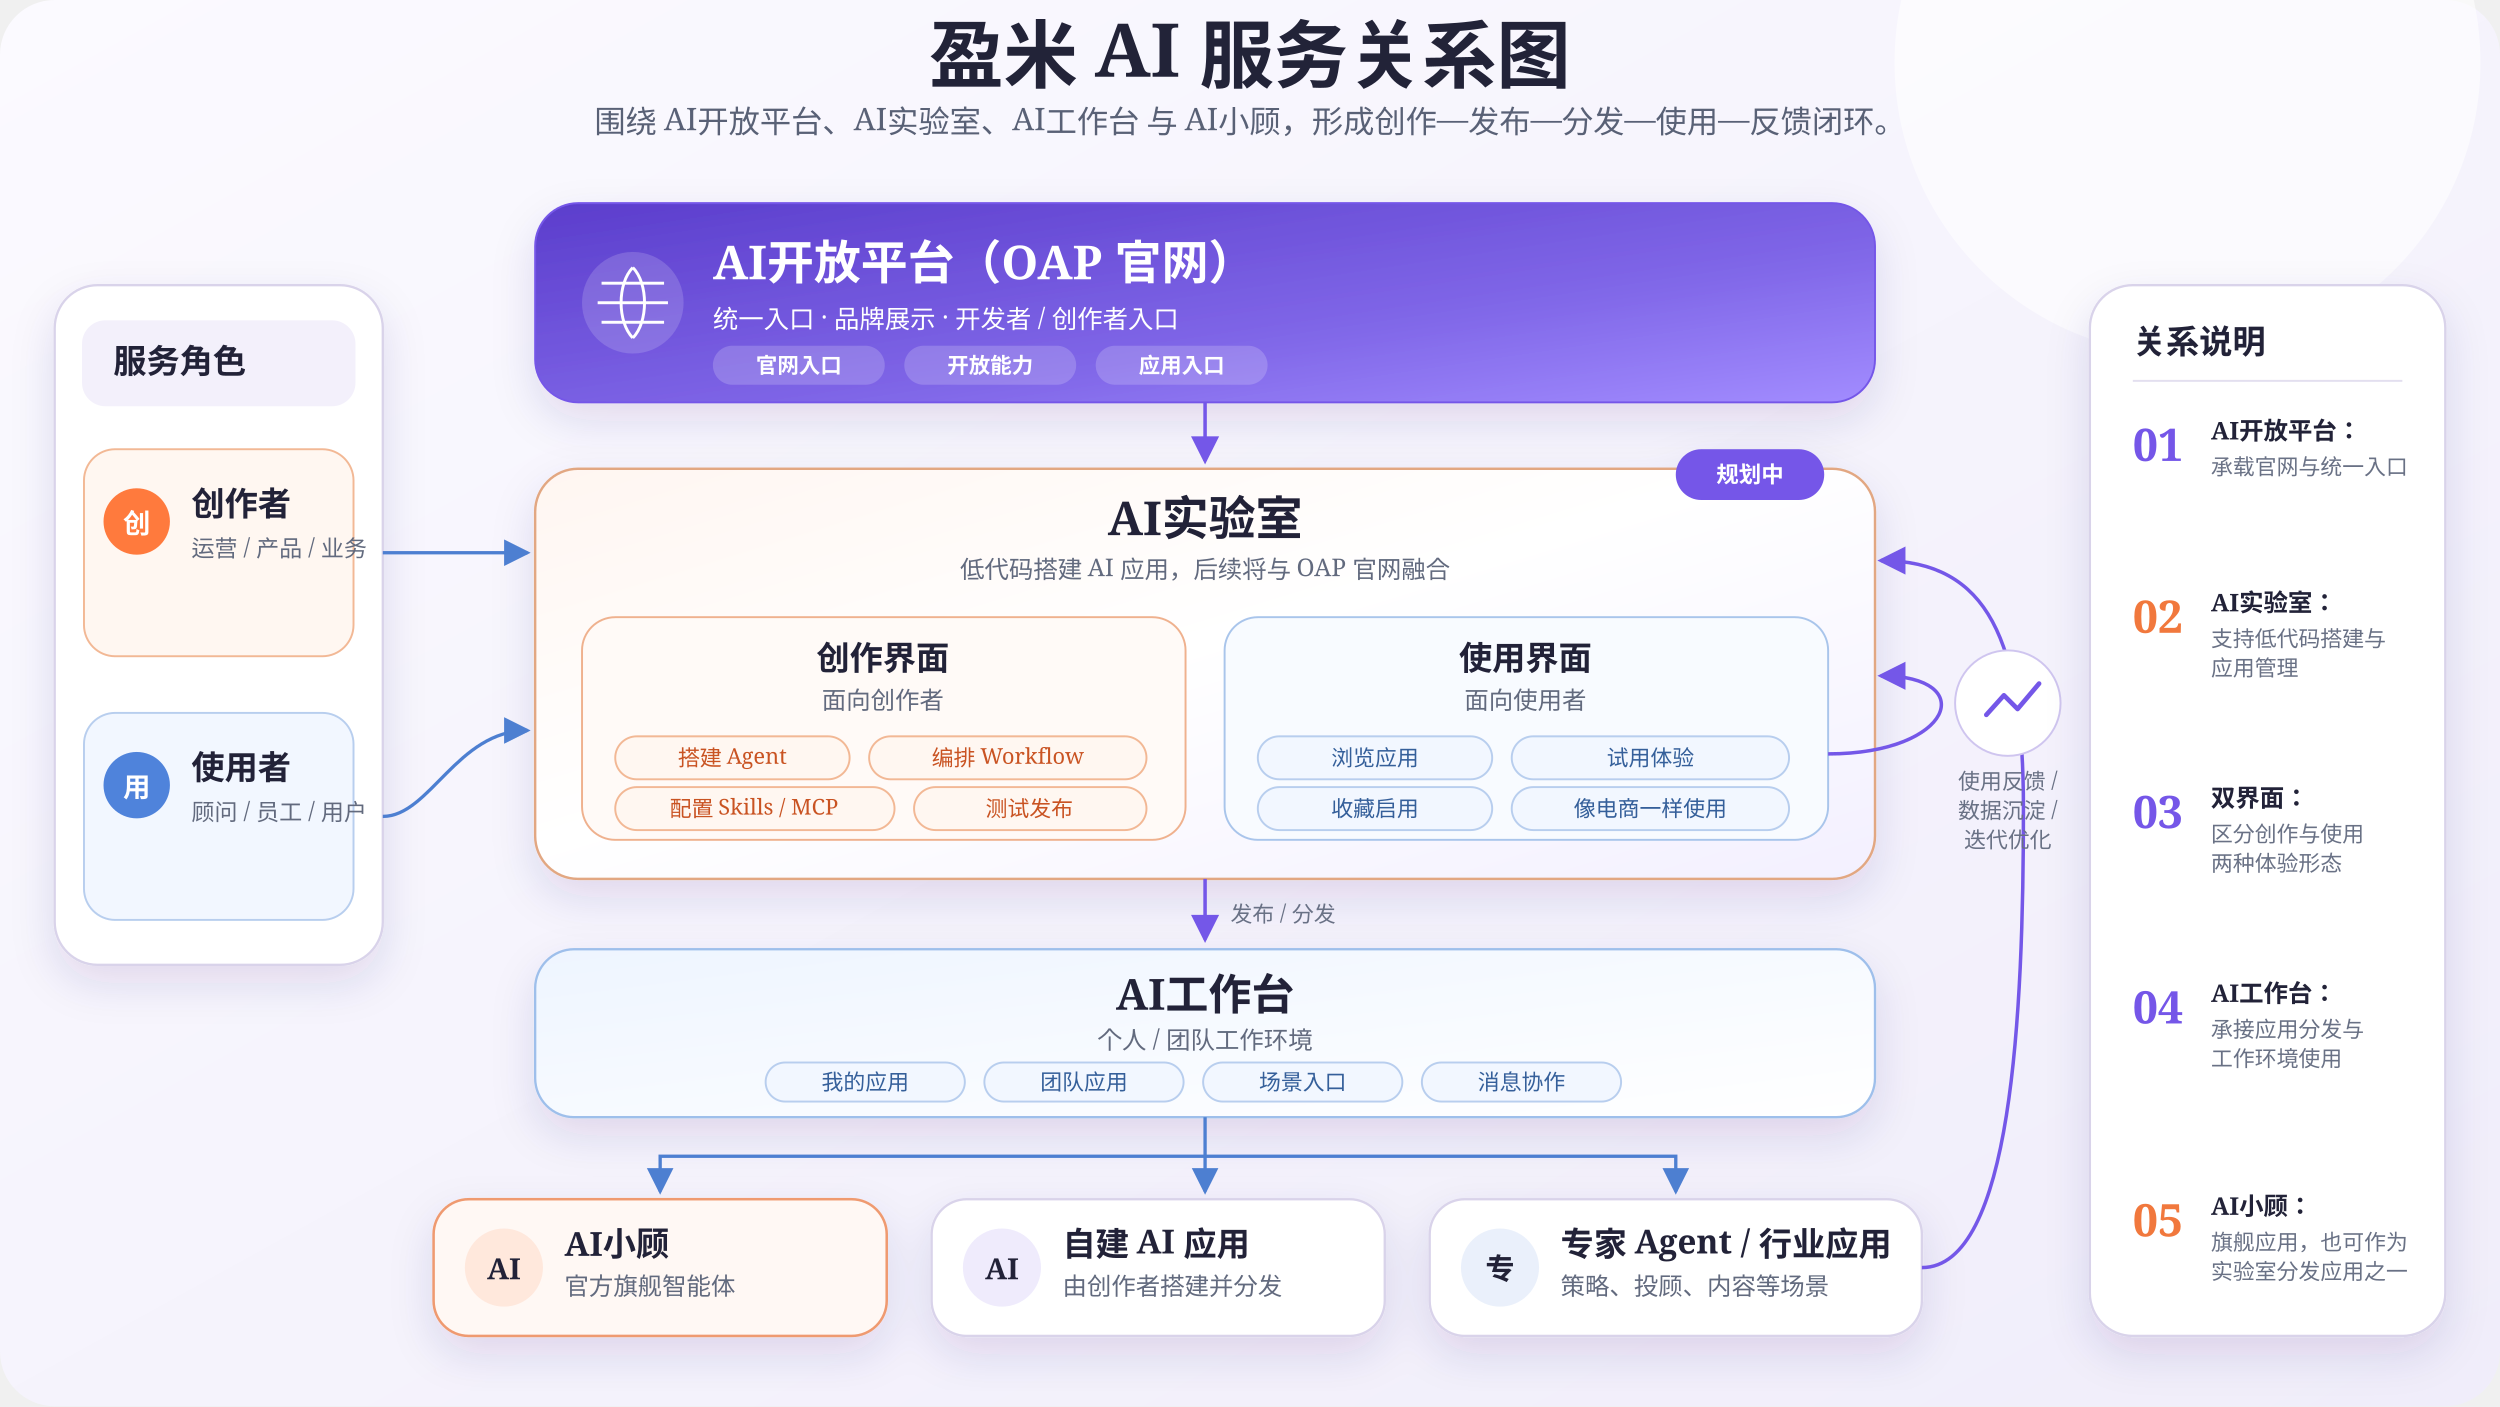
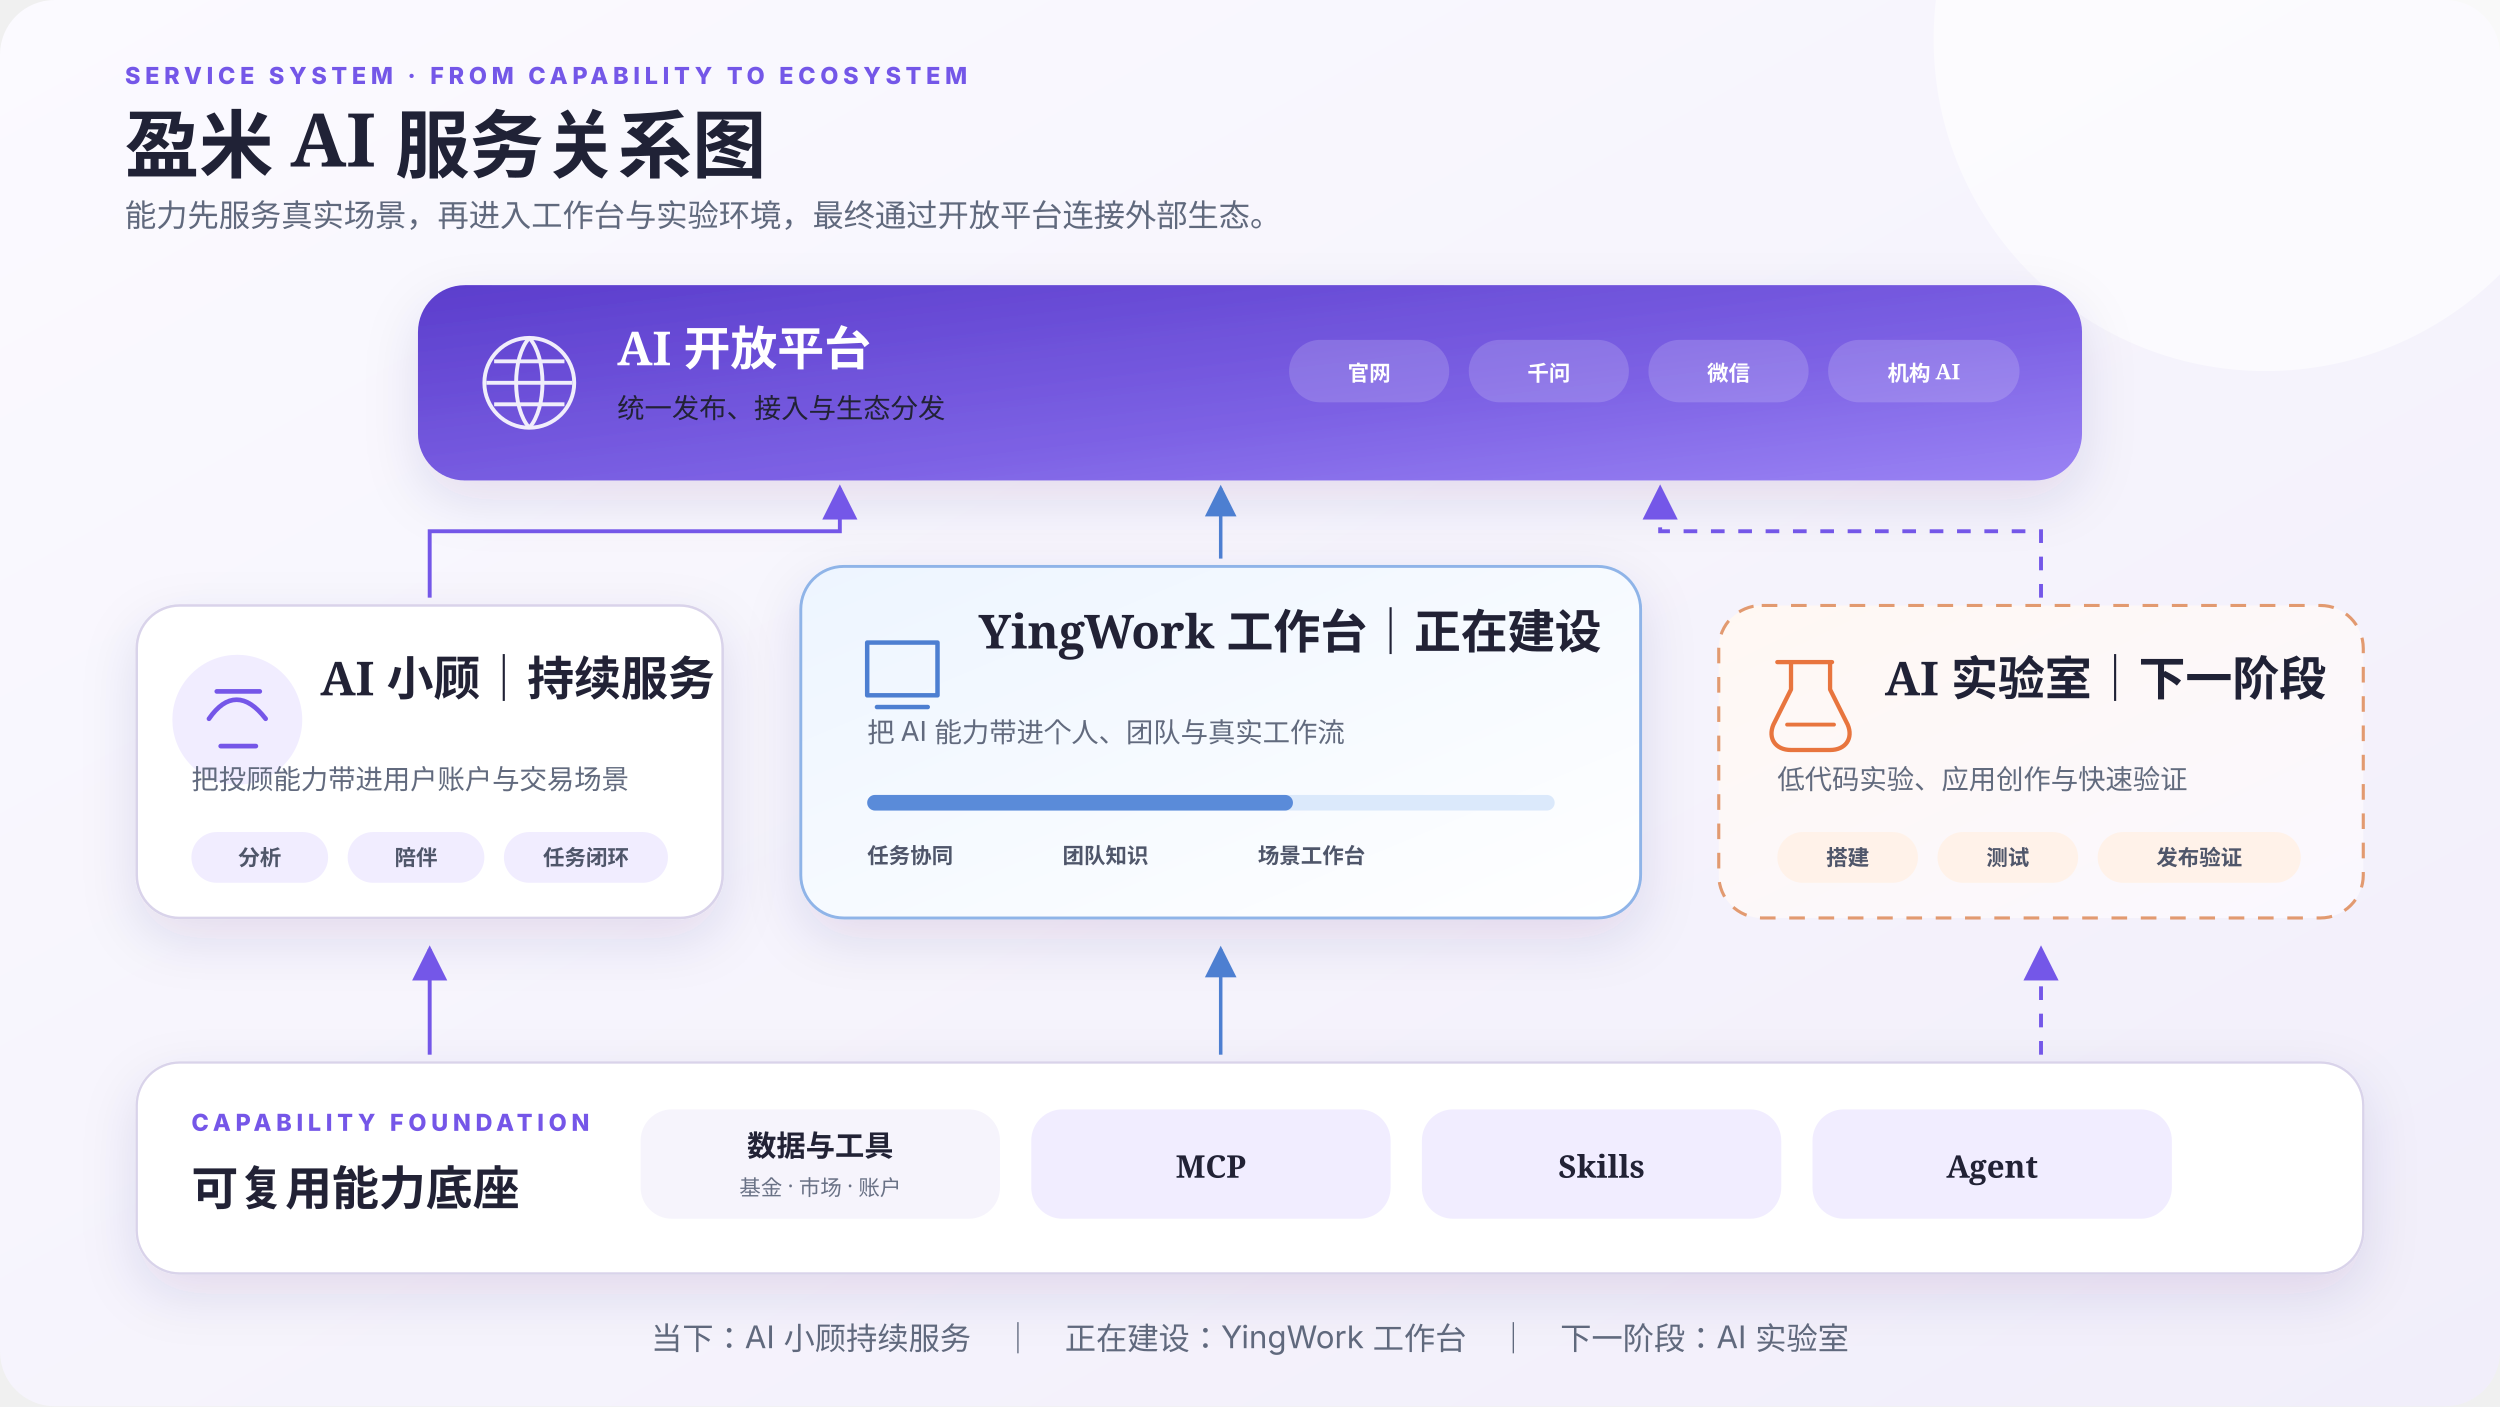
<svg xmlns="http://www.w3.org/2000/svg" viewBox="0 0 1280 720" role="img" aria-labelledby="title desc">
  <defs>
    <linearGradient id="paper" x1="0" y1="0" x2="1" y2="1">
      <stop stop-color="#fbfaff" />
-       <stop offset="1" stop-color="#f0edfa" />
+       <stop offset="1" stop-color="#f1eefa" />
    </linearGradient>
    <linearGradient id="violet" x1="0" y1="0" x2="1" y2="1">
      <stop stop-color="#5b3dcc" />
-       <stop offset=".62" stop-color="#8067e8" />
-       <stop offset="1" stop-color="#a28cff" />
+       <stop offset=".6" stop-color="#7c61e4" />
+       <stop offset="1" stop-color="#9a83f4" />
+     </linearGradient>
+     <linearGradient id="work" x1="0" y1="0" x2="1" y2="1">
+       <stop stop-color="#edf5ff" />
+       <stop offset="1" stop-color="#fff" />
    </linearGradient>
    <linearGradient id="lab" x1="0" y1="0" x2="1" y2="1">
-       <stop stop-color="#fff6f1" />
-       <stop offset=".46" stop-color="#fff" />
-       <stop offset="1" stop-color="#f3f0ff" />
-     </linearGradient>
-     <linearGradient id="blueSoft" x1="0" y1="0" x2="1" y2="1">
-       <stop stop-color="#eef5ff" />
-       <stop offset="1" stop-color="#fff" />
+       <stop stop-color="#fff8f3" />
+       <stop offset="1" stop-color="#faf8ff" />
    </linearGradient>
    <filter id="shadow" x="-20%" y="-30%" width="140%" height="170%">
-       <feDropShadow dx="0" dy="9" stdDeviation="11" flood-color="#35266f" flood-opacity=".12" />
+       <feDropShadow dx="0" dy="10" stdDeviation="14" flood-color="#35266f" flood-opacity=".11" />
    </filter>
-     <marker id="arrowV" markerWidth="8" markerHeight="8" refX="7" refY="4" orient="auto" markerUnits="strokeWidth">
-       <path d="M0 0L8 4L0 8Z" fill="#7457e8" />
+     <marker id="arrowV" markerWidth="9" markerHeight="9" refX="8" refY="4.5" orient="auto" markerUnits="strokeWidth">
+       <path d="M0 0L9 4.5L0 9Z" fill="#7457e8" />
    </marker>
-     <marker id="arrowB" markerWidth="8" markerHeight="8" refX="7" refY="4" orient="auto" markerUnits="strokeWidth">
-       <path d="M0 0L8 4L0 8Z" fill="#4d7fd1" />
+     <marker id="arrowB" markerWidth="9" markerHeight="9" refX="8" refY="4.5" orient="auto" markerUnits="strokeWidth">
+       <path d="M0 0L9 4.5L0 9Z" fill="#4d7fd1" />
    </marker>
    <style>
-       text{font-family:"Songti SC","STSong","SimSun",serif;fill:#222338}
-       .h1{font-size:38px;font-weight:700}.sub{font-size:16px;fill:#596176}.kicker{font-size:12px;font-weight:700;letter-spacing:2px;fill:#7457e8}
-       .box{fill:#fff;stroke:#d9d3ea;stroke-width:1.2}.box-v{fill:url(#violet);stroke:#7457e8}.box-lab{fill:url(#lab);stroke:#e2a782;stroke-width:1.25}.box-blue{fill:url(#blueSoft);stroke:#9ebfeb;stroke-width:1.2}
-       .label{font-size:17px;font-weight:700}.label-v{font-size:24px;font-weight:700;fill:#fff}.small{font-size:12.5px;fill:#626a7e}.small-v{font-size:13px;fill:#fff}.role-small{font-size:11.8px;fill:#626a7e}.tiny{font-size:11.2px;fill:#697185}.on-dark{fill:#fff}
-       .pill{fill:#faf9fe;stroke:#ded9ef}.pill-o{fill:#fff7f1;stroke:#f2b895}.pill-b{fill:#f2f7ff;stroke:#b8ceee}.pill-v{fill:#eeeaff;stroke:#d3c9ff}
-       .pillText{font-size:11.2px;fill:#4f566a}.pillTextO{font-size:11.2px;fill:#c95322}.pillTextB{font-size:11.2px;fill:#345f9a}.num{font-size:23px;font-weight:700;fill:#7457e8}.numO{font-size:23px;font-weight:700;fill:#f1783c}
-       .lineV{fill:none;stroke:#7457e8;stroke-width:1.8;marker-end:url(#arrowV)}.lineB{fill:none;stroke:#4d7fd1;stroke-width:1.7;marker-end:url(#arrowB)}.dash{stroke-dasharray:5 6}
+       text{font-family:"Songti SC","STSong","SimSun",serif;fill:#202236}
+       .sans{font-family:-apple-system,BlinkMacSystemFont,"PingFang SC","Microsoft YaHei",sans-serif}
+       .h1{font-size:38px;font-weight:700}.sub{font-size:16px;fill:#60697d}.kicker{font-size:12px;font-weight:800;letter-spacing:2.4px;fill:#7457e8}
+       .card-title{font-size:24px;font-weight:700}.body{font-size:14px;fill:#626b7e}.small{font-size:12px;fill:#687186}.tiny{font-size:11px;fill:#697185}
+       .pill{font-size:11px;font-weight:700;fill:#4f566a}.on-dark{fill:#fff}.on-dark-soft{fill:#ddd7ff}
+       .line-v{fill:none;stroke:#7457e8;stroke-width:2;marker-end:url(#arrowV)}.line-b{fill:none;stroke:#4d7fd1;stroke-width:1.8;marker-end:url(#arrowB)}
    </style>
  </defs>
  <rect width="1280" height="720" rx="28" fill="url(#paper)" />
-   <circle cx="1120" cy="32" r="150" fill="#fff" opacity=".58" />
-   <text x="640" y="42" text-anchor="middle" class="h1">盈米 AI 服务关系图</text>
-   <text x="640" y="68" text-anchor="middle" class="sub">围绕 AI开放平台、AI实验室、AI工作台 与 AI小顾，形成创作—发布—分发—使用—反馈闭环。</text>
+   <circle cx="1160" cy="20" r="170" fill="#fff" opacity=".58" />
+   <text x="64" y="43" class="sans kicker">SERVICE SYSTEM · FROM CAPABILITY TO ECOSYSTEM</text>
+   <text x="64" y="88" class="h1">盈米 AI 服务关系图</text>
+   <text x="64" y="116" class="sans sub">能力先服务真实场景，再进入工作台与实验环境，最终通过开放平台连接外部生态。</text>
  <g filter="url(#shadow)">
-     <rect x="28" y="146" width="168" height="348" rx="22" class="box" />
-     <rect x="42" y="164" width="140" height="44" rx="12" fill="#f3f0fb" />
-     <text x="58" y="191" class="label" fill="#5c48bd">服务角色</text>
-     <rect x="43" y="230" width="138" height="106" rx="16" class="pill-o" />
-     <circle cx="70" cy="267" r="17" fill="#ff7a3d" />
-     <text x="70" y="273" text-anchor="middle" font-size="14" font-weight="700" class="on-dark">创</text>
-     <text x="98" y="264" class="label" fill="#d9642d">创作者</text>
-     <text x="98" y="285" class="role-small">运营 / 产品 / 业务</text>
-     <rect x="43" y="365" width="138" height="106" rx="16" class="pill-b" />
-     <circle cx="70" cy="402" r="17" fill="#4f83db" />
-     <text x="70" y="408" text-anchor="middle" font-size="14" font-weight="700" class="on-dark">用</text>
-     <text x="98" y="399" class="label" fill="#426fae">使用者</text>
-     <text x="98" y="420" class="role-small">顾问 / 员工 / 用户</text>
-   </g>
-   <g filter="url(#shadow)">
-     <rect x="274" y="104" width="686" height="102" rx="22" class="box-v" />
-     <circle cx="324" cy="155" r="26" fill="#fff" opacity=".16" />
-     <path d="M306 155h36M324 137c-8 8-8 28 0 36M324 137c8 8 8 28 0 36M308 145h32M308 165h32" fill="none" stroke="#fff" stroke-width="1.5" />
-     <text x="365" y="143" class="label-v">AI开放平台（OAP 官网）</text>
-     <text x="365" y="168" class="small-v">统一入口 · 品牌展示 · 开发者 / 创作者入口</text>
-     <g>
-       <rect x="365" y="177" width="88" height="20" rx="10" fill="#fff" opacity=".18" />
-       <text x="409" y="191" text-anchor="middle" font-size="11" font-weight="700" class="on-dark">官网入口</text>
-       <rect x="463" y="177" width="88" height="20" rx="10" fill="#fff" opacity=".18" />
-       <text x="507" y="191" text-anchor="middle" font-size="11" font-weight="700" class="on-dark">开放能力</text>
-       <rect x="561" y="177" width="88" height="20" rx="10" fill="#fff" opacity=".18" />
-       <text x="605" y="191" text-anchor="middle" font-size="11" font-weight="700" class="on-dark">应用入口</text>
+     <rect x="214" y="146" width="852" height="100" rx="24" fill="url(#violet)" />
+     <g transform="translate(246 171)" fill="none" stroke="#fff" stroke-width="2" opacity=".9">
+       <circle cx="25" cy="25" r="23" />
+       <path d="M3 25h44M25 2c-9 10-9 36 0 46M25 2c9 10 9 36 0 46M7 14h36M7 36h36" />
+     </g>
+     <text x="316" y="187" class="card-title on-dark">AI 开放平台</text>
+     <text x="316" y="214" class="sans" font-size="14" fill="#ddd7ff">统一发布、接入与生态分发</text>
+     <g class="sans">
+       <rect x="660" y="174" width="82" height="32" rx="16" fill="#fff" opacity=".16" />
+       <text x="701" y="195" text-anchor="middle" class="pill on-dark">官网</text>
+       <rect x="752" y="174" width="82" height="32" rx="16" fill="#fff" opacity=".16" />
+       <text x="793" y="195" text-anchor="middle" class="pill on-dark">千问</text>
+       <rect x="844" y="174" width="82" height="32" rx="16" fill="#fff" opacity=".16" />
+       <text x="885" y="195" text-anchor="middle" class="pill on-dark">微信</text>
+       <rect x="936" y="174" width="98" height="32" rx="16" fill="#fff" opacity=".16" />
+       <text x="985" y="195" text-anchor="middle" class="pill on-dark">机构 AI</text>
    </g>
  </g>
  <g filter="url(#shadow)">
-     <rect x="274" y="240" width="686" height="210" rx="22" class="box-lab" />
-     <rect x="858" y="230" width="76" height="26" rx="13" fill="#7457e8" />
-     <text x="896" y="247" text-anchor="middle" font-size="11.5" font-weight="700" class="on-dark">规划中</text>
-     <text x="617" y="274" text-anchor="middle" font-size="24" font-weight="700" fill="#7443c8">AI实验室</text>
-     <text x="617" y="296" text-anchor="middle" class="small">低代码搭建 AI 应用，后续将与 OAP 官网融合</text>
-     <rect x="298" y="316" width="309" height="114" rx="17" fill="#fffaf7" stroke="#efb18e" />
-     <text x="452" y="343" text-anchor="middle" class="label" fill="#d9632d">创作界面</text>
-     <text x="452" y="363" text-anchor="middle" class="small">面向创作者</text>
-     <rect x="315" y="377" width="120" height="22" rx="11" class="pill-o" />
-     <text x="375" y="392" text-anchor="middle" class="pillTextO">搭建 Agent</text>
-     <rect x="445" y="377" width="142" height="22" rx="11" class="pill-o" />
-     <text x="516" y="392" text-anchor="middle" class="pillTextO">编排 Workflow</text>
-     <rect x="315" y="403" width="143" height="22" rx="11" class="pill-o" />
-     <text x="386" y="418" text-anchor="middle" class="pillTextO">配置 Skills / MCP</text>
-     <rect x="468" y="403" width="119" height="22" rx="11" class="pill-o" />
-     <text x="527" y="418" text-anchor="middle" class="pillTextO">测试发布</text>
-     <rect x="627" y="316" width="309" height="114" rx="17" fill="#f8fbff" stroke="#a9c5eb" />
-     <text x="781" y="343" text-anchor="middle" class="label" fill="#426fae">使用界面</text>
-     <text x="781" y="363" text-anchor="middle" class="small">面向使用者</text>
-     <rect x="644" y="377" width="120" height="22" rx="11" class="pill-b" />
-     <text x="704" y="392" text-anchor="middle" class="pillTextB">浏览应用</text>
-     <rect x="774" y="377" width="142" height="22" rx="11" class="pill-b" />
-     <text x="845" y="392" text-anchor="middle" class="pillTextB">试用体验</text>
-     <rect x="644" y="403" width="120" height="22" rx="11" class="pill-b" />
-     <text x="704" y="418" text-anchor="middle" class="pillTextB">收藏启用</text>
-     <rect x="774" y="403" width="142" height="22" rx="11" class="pill-b" />
-     <text x="845" y="418" text-anchor="middle" class="pillTextB">像电商一样使用</text>
+     <rect x="70" y="310" width="300" height="160" rx="22" fill="#fff" stroke="#d9d3ea" stroke-width="1.3" />
+     <path d="M98 345c13-13 34-13 47 0s13 34 0 47-34 13-47 0-13-34 0-47Z" fill="#f1edff" />
+     <path d="M107 368c9-13 19-13 29 0M111 354h22M113 382h18" fill="none" stroke="#7457e8" stroke-width="2.4" stroke-linecap="round" />
+     <text x="164" y="356" class="card-title">AI 小顾｜持续服务</text>
+     <text x="98" y="404" class="sans body">把投顾能力带进用户账户与交易场景</text>
+     <rect x="98" y="426" width="70" height="26" rx="13" fill="#f1edff" />
+     <text x="133" y="443" text-anchor="middle" class="sans pill">分析</text>
+     <rect x="178" y="426" width="70" height="26" rx="13" fill="#f1edff" />
+     <text x="213" y="443" text-anchor="middle" class="sans pill">陪伴</text>
+     <rect x="258" y="426" width="84" height="26" rx="13" fill="#f1edff" />
+     <text x="300" y="443" text-anchor="middle" class="sans pill">任务闭环</text>
  </g>
  <g filter="url(#shadow)">
-     <rect x="274" y="486" width="686" height="86" rx="20" class="box-blue" />
-     <text x="617" y="517" text-anchor="middle" font-size="22" font-weight="700" fill="#4a70bc">AI工作台</text>
-     <text x="617" y="537" text-anchor="middle" class="small">个人 / 团队工作环境</text>
-     <rect x="392" y="544" width="102" height="20" rx="10" class="pill-b" />
-     <text x="443" y="558" text-anchor="middle" class="pillTextB">我的应用</text>
-     <rect x="504" y="544" width="102" height="20" rx="10" class="pill-b" />
-     <text x="555" y="558" text-anchor="middle" class="pillTextB">团队应用</text>
-     <rect x="616" y="544" width="102" height="20" rx="10" class="pill-b" />
-     <text x="667" y="558" text-anchor="middle" class="pillTextB">场景入口</text>
-     <rect x="728" y="544" width="102" height="20" rx="10" class="pill-b" />
-     <text x="779" y="558" text-anchor="middle" class="pillTextB">消息协作</text>
+     <rect x="410" y="290" width="430" height="180" rx="22" fill="url(#work)" stroke="#8fb4e8" stroke-width="1.5" />
+     <path d="M444 329h36v27h-36ZM449 362h26" fill="none" stroke="#4d7fd1" stroke-width="2.3" stroke-linejoin="round" stroke-linecap="round" />
+     <text x="501" y="332" class="card-title" fill="#3f69ac">YingWork 工作台｜正在建设</text>
+     <text x="444" y="380" class="sans body">把 AI 能力带进个人、团队与真实工作流</text>
+     <rect x="444" y="407" width="352" height="8" rx="4" fill="#dbe9fb" />
+     <rect x="444" y="407" width="218" height="8" rx="4" fill="#5a8bd9" />
+     <g class="sans">
+       <text x="444" y="442" class="pill">任务协同</text>
+       <text x="544" y="442" class="pill">团队知识</text>
+       <text x="644" y="442" class="pill">场景工作台</text>
+     </g>
+   </g>
+   <g>
+     <rect x="880" y="310" width="330" height="160" rx="22" fill="url(#lab)" stroke="#e29a70" stroke-width="1.6" stroke-dasharray="8 7" />
+     <path d="M910 339h28M917 339v14l-9 18c-3 7 1 13 9 13h20c8 0 12-6 9-13l-9-18v-14" fill="none" stroke="#e8753e" stroke-width="2.2" stroke-linecap="round" stroke-linejoin="round" />
+     <path d="M915 371h24" stroke="#e8753e" stroke-width="2" stroke-linecap="round" />
+     <text x="965" y="356" class="card-title" fill="#cf6331">AI 实验室｜下一阶段</text>
+     <text x="910" y="404" class="sans body">低代码实验、应用创作与快速验证</text>
+     <g class="sans">
+       <rect x="910" y="426" width="72" height="26" rx="13" fill="#fff2e9" />
+       <text x="946" y="443" text-anchor="middle" class="pill" fill="#bd592b">搭建</text>
+       <rect x="992" y="426" width="72" height="26" rx="13" fill="#fff2e9" />
+       <text x="1028" y="443" text-anchor="middle" class="pill" fill="#bd592b">测试</text>
+       <rect x="1074" y="426" width="104" height="26" rx="13" fill="#fff2e9" />
+       <text x="1126" y="443" text-anchor="middle" class="pill" fill="#bd592b">发布验证</text>
+     </g>
  </g>
  <g filter="url(#shadow)">
-     <rect x="222" y="614" width="232" height="70" rx="18" fill="#fff8f4" stroke="#ef9a70" stroke-width="1.3" />
-     <circle cx="258" cy="649" r="20" fill="#ff7a3d" opacity=".13" />
-     <text x="258" y="655" text-anchor="middle" font-size="15" font-weight="700" fill="#e66b32">AI</text>
-     <text x="289" y="643" class="label" fill="#dc672f">AI小顾</text>
-     <text x="289" y="663" class="small">官方旗舰智能体</text>
-     <rect x="477" y="614" width="232" height="70" rx="18" class="box" />
-     <circle cx="513" cy="649" r="20" fill="#7457e8" opacity=".12" />
-     <text x="513" y="655" text-anchor="middle" font-size="15" font-weight="700" fill="#7457e8">AI</text>
-     <text x="544" y="643" class="label" fill="#6249c8">自建 AI 应用</text>
-     <text x="544" y="663" class="small">由创作者搭建并分发</text>
-     <rect x="732" y="614" width="252" height="70" rx="18" class="box" />
-     <circle cx="768" cy="649" r="20" fill="#4f83db" opacity=".12" />
-     <text x="768" y="655" text-anchor="middle" font-size="15" font-weight="700" fill="#4f83db">专</text>
-     <text x="799" y="643" class="label" fill="#426fae">专家 Agent / 行业应用</text>
-     <text x="799" y="663" class="small">策略、投顾、内容等场景</text>
-   </g>
-   <path d="M617 206V236" class="lineV" />
-   <path d="M196 283H270" class="lineB" />
-   <path d="M196 418C220 418 234 374 270 374" class="lineB" />
-   <path d="M617 450V481" class="lineV" />
-   <text x="630" y="472" class="tiny" fill="#7457e8">发布 / 分发</text>
-   <path d="M617 572V592H338V610" class="lineB" />
-   <path d="M617 592V610" class="lineB" />
-   <path d="M617 592H858V610" class="lineB" />
-   <path d="M984 649C1030 649 1036 520 1036 414C1036 328 1018 287 963 287" class="lineV" />
-   <path d="M936 386C1000 386 1014 346 963 346" class="lineV" />
-   <circle cx="1028" cy="360" r="27" fill="#fff" stroke="#cfc5ef" />
-   <path d="M1017 366l9-10 7 7 11-13" fill="none" stroke="#7457e8" stroke-width="2.4" stroke-linecap="round" stroke-linejoin="round" />
-   <text x="1028" y="404" text-anchor="middle" class="tiny" fill="#7457e8">使用反馈 /</text>
-   <text x="1028" y="419" text-anchor="middle" class="tiny" fill="#7457e8">数据沉淀 /</text>
-   <text x="1028" y="434" text-anchor="middle" class="tiny" fill="#7457e8">迭代优化</text>
-   <g filter="url(#shadow)">
-     <rect x="1070" y="146" width="182" height="538" rx="22" class="box" />
-     <text x="1092" y="181" class="label" fill="#5f49c3">关系说明</text>
-     <line x1="1092" y1="195" x2="1230" y2="195" stroke="#e3dfef" />
-     <g transform="translate(0 0)">
-       <text x="1092" y="236" class="num">01</text>
-       <text x="1132" y="225" font-size="12.5" font-weight="700" fill="#5d48bd">AI开放平台：</text>
-       <text x="1132" y="243" class="tiny">承载官网与统一入口</text>
-     </g>
-     <g transform="translate(0 88)">
-       <text x="1092" y="236" class="numO">02</text>
-       <text x="1132" y="225" font-size="12.5" font-weight="700" fill="#d96831">AI实验室：</text>
-       <text x="1132" y="243" class="tiny">支持低代码搭建与</text>
-       <text x="1132" y="258" class="tiny">应用管理</text>
-     </g>
-     <g transform="translate(0 188)">
-       <text x="1092" y="236" class="num">03</text>
-       <text x="1132" y="225" font-size="12.5" font-weight="700" fill="#5d48bd">双界面：</text>
-       <text x="1132" y="243" class="tiny">区分创作与使用</text>
-       <text x="1132" y="258" class="tiny">两种体验形态</text>
-     </g>
-     <g transform="translate(0 288)">
-       <text x="1092" y="236" class="num">04</text>
-       <text x="1132" y="225" font-size="12.5" font-weight="700" fill="#5d48bd">AI工作台：</text>
-       <text x="1132" y="243" class="tiny">承接应用分发与</text>
-       <text x="1132" y="258" class="tiny">工作环境使用</text>
-     </g>
-     <g transform="translate(0 397)">
-       <text x="1092" y="236" class="numO">05</text>
-       <text x="1132" y="225" font-size="12.5" font-weight="700" fill="#d96831">AI小顾：</text>
-       <text x="1132" y="243" class="tiny">旗舰应用，也可作为</text>
-       <text x="1132" y="258" class="tiny">实验室分发应用之一</text>
+     <rect x="70" y="544" width="1140" height="108" rx="22" fill="#fff" stroke="#d9d3ea" stroke-width="1.2" />
+     <text x="98" y="579" class="sans kicker">CAPABILITY FOUNDATION</text>
+     <text x="98" y="617" class="card-title">可复用能力底座</text>
+     <g class="sans">
+       <rect x="328" y="568" width="184" height="56" rx="16" fill="#f6f4fc" />
+       <text x="420" y="592" text-anchor="middle" font-size="15" font-weight="700">数据与工具</text>
+       <text x="420" y="612" text-anchor="middle" class="tiny">基金 · 市场 · 账户</text>
+       <rect x="528" y="568" width="184" height="56" rx="16" fill="#f1edff" />
+       <text x="620" y="603" text-anchor="middle" font-size="16" font-weight="700" fill="#5f49c3">MCP</text>
+       <rect x="728" y="568" width="184" height="56" rx="16" fill="#f1edff" />
+       <text x="820" y="603" text-anchor="middle" font-size="16" font-weight="700" fill="#5f49c3">Skills</text>
+       <rect x="928" y="568" width="184" height="56" rx="16" fill="#f1edff" />
+       <text x="1020" y="603" text-anchor="middle" font-size="16" font-weight="700" fill="#5f49c3">Agent</text>
    </g>
  </g>
+   <path d="M220 306V272H430V250" class="line-v" />
+   <path d="M625 286V250" class="line-b" />
+   <path d="M1045 306V272H850V250" class="line-v" stroke-dasharray="7 7" />
+   <path d="M220 540V486" class="line-v" />
+   <path d="M625 540V486" class="line-b" />
+   <path d="M1045 540V486" class="line-v" stroke-dasharray="7 7" />
+   <text x="640" y="691" text-anchor="middle" class="sans sub">当下：AI 小顾持续服务　｜　正在建设：YingWork 工作台　｜　下一阶段：AI 实验室</text>
</svg>
